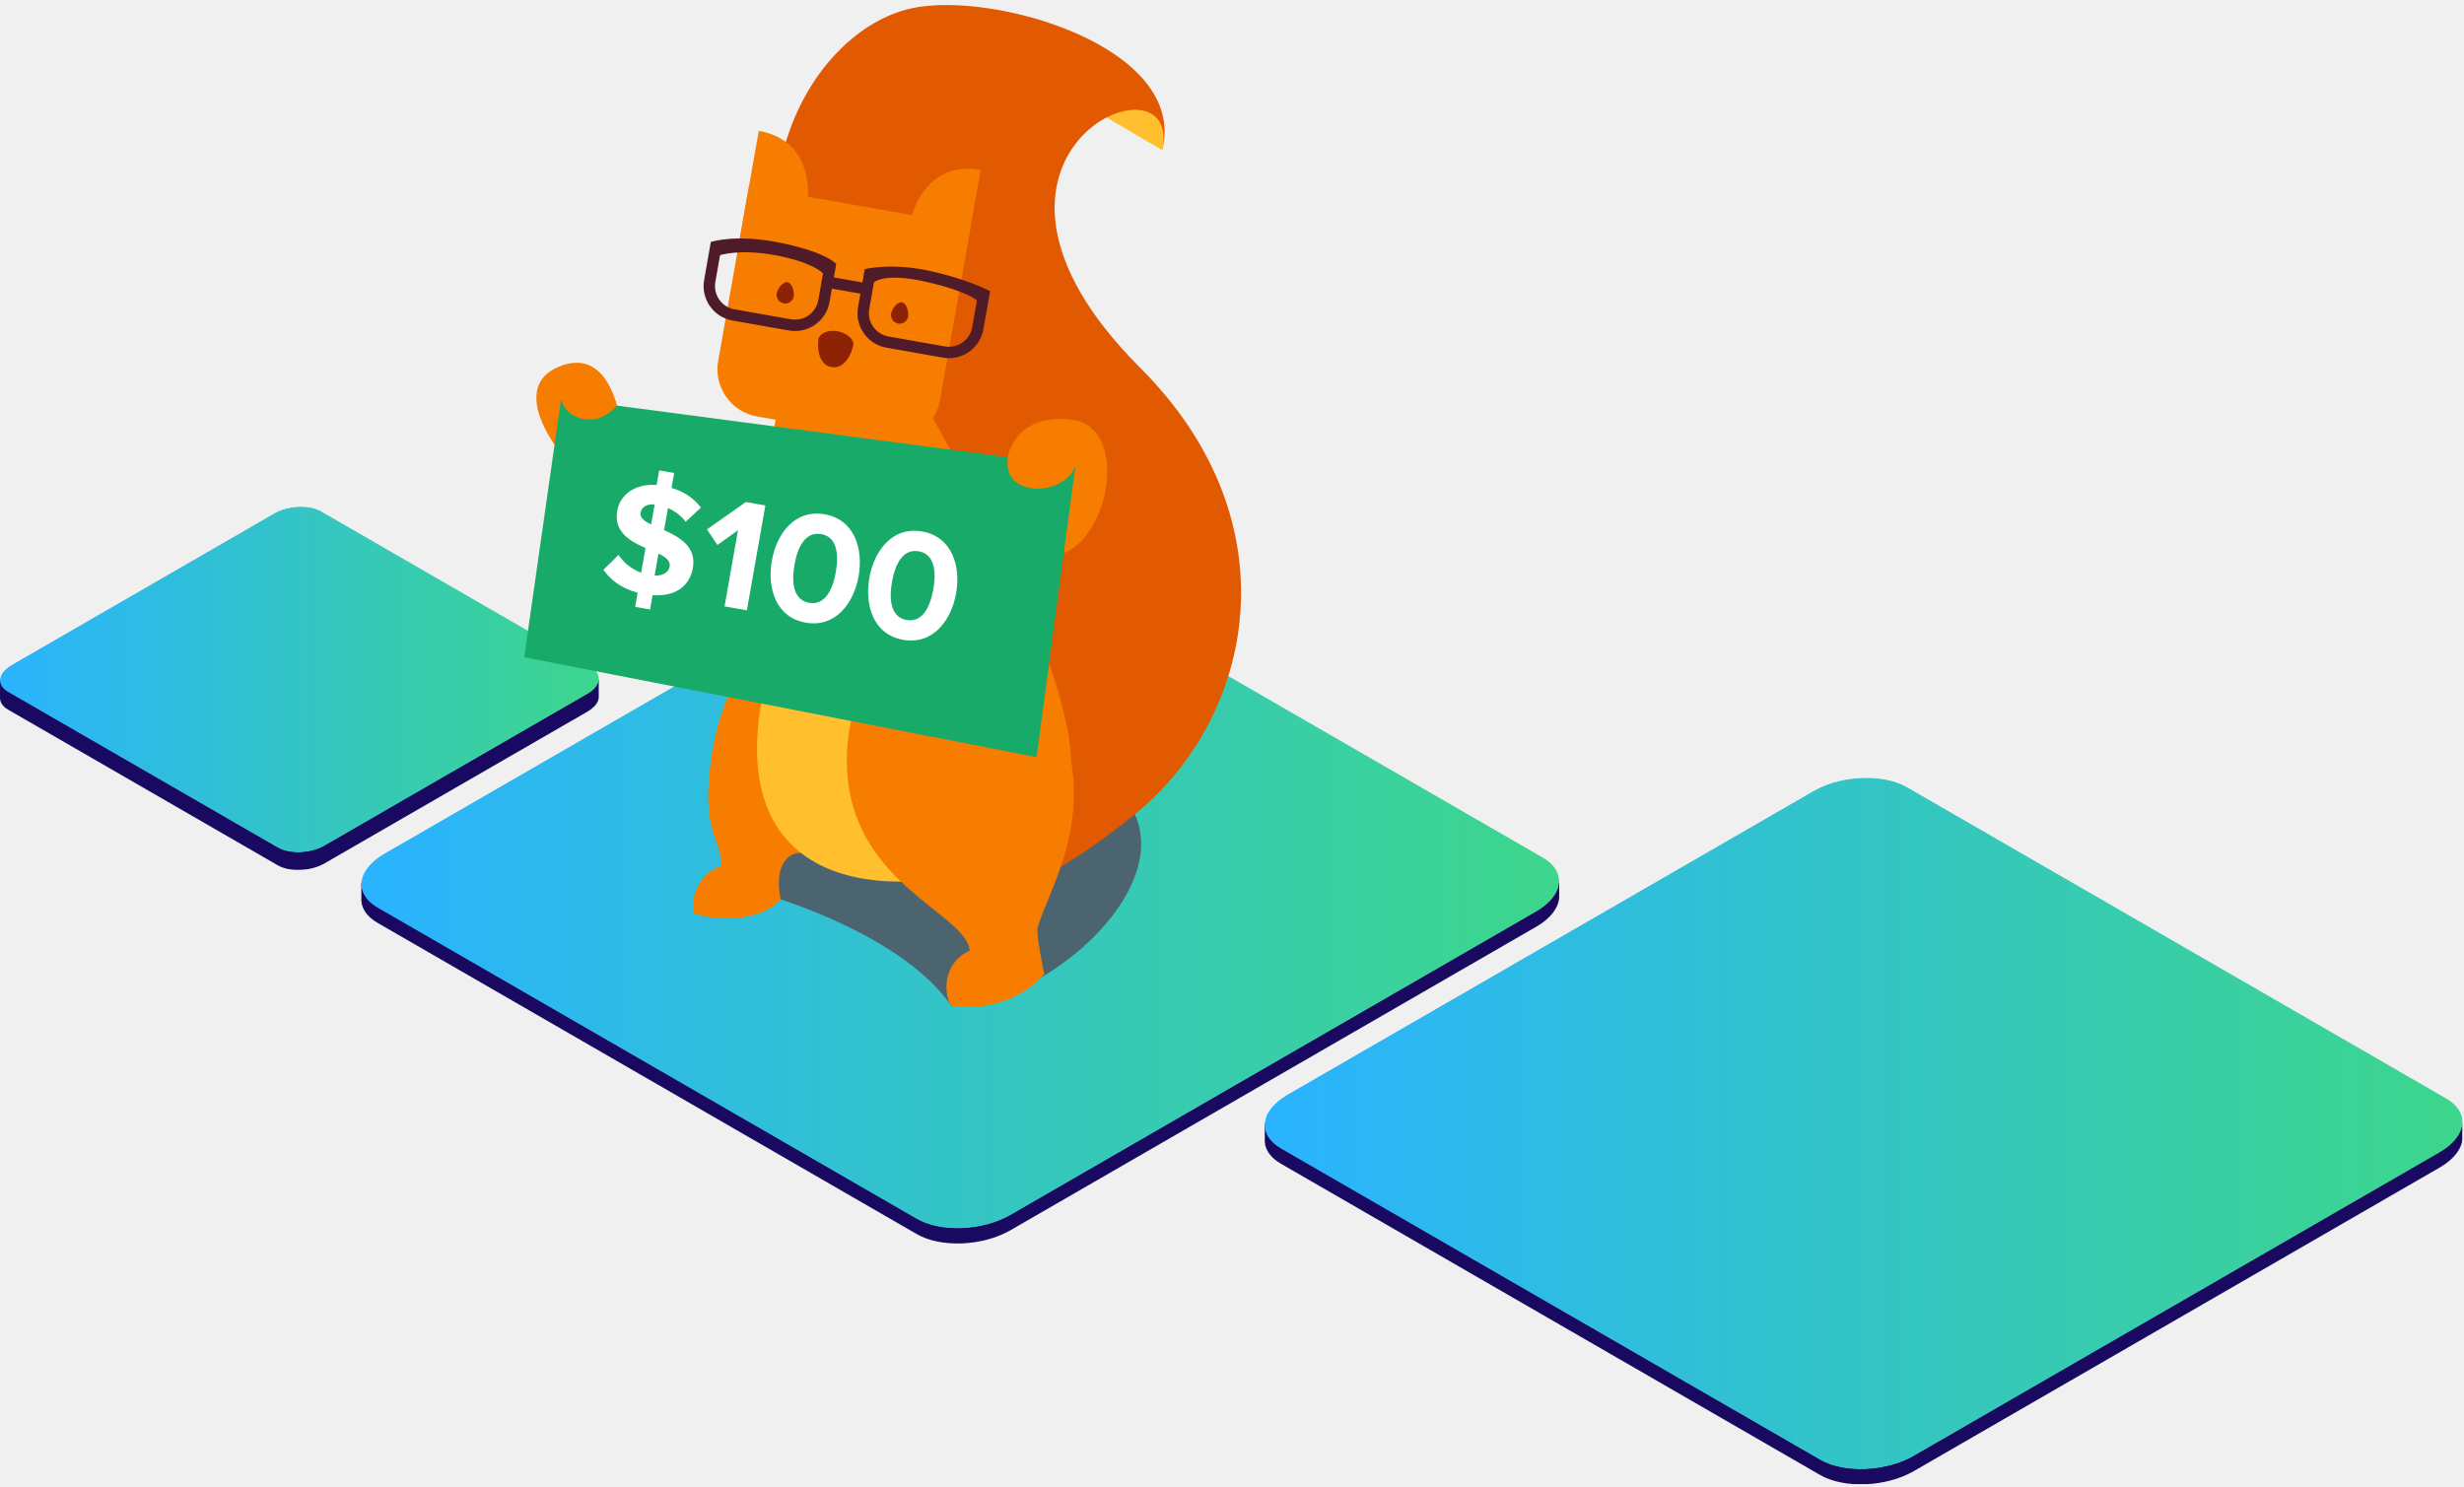
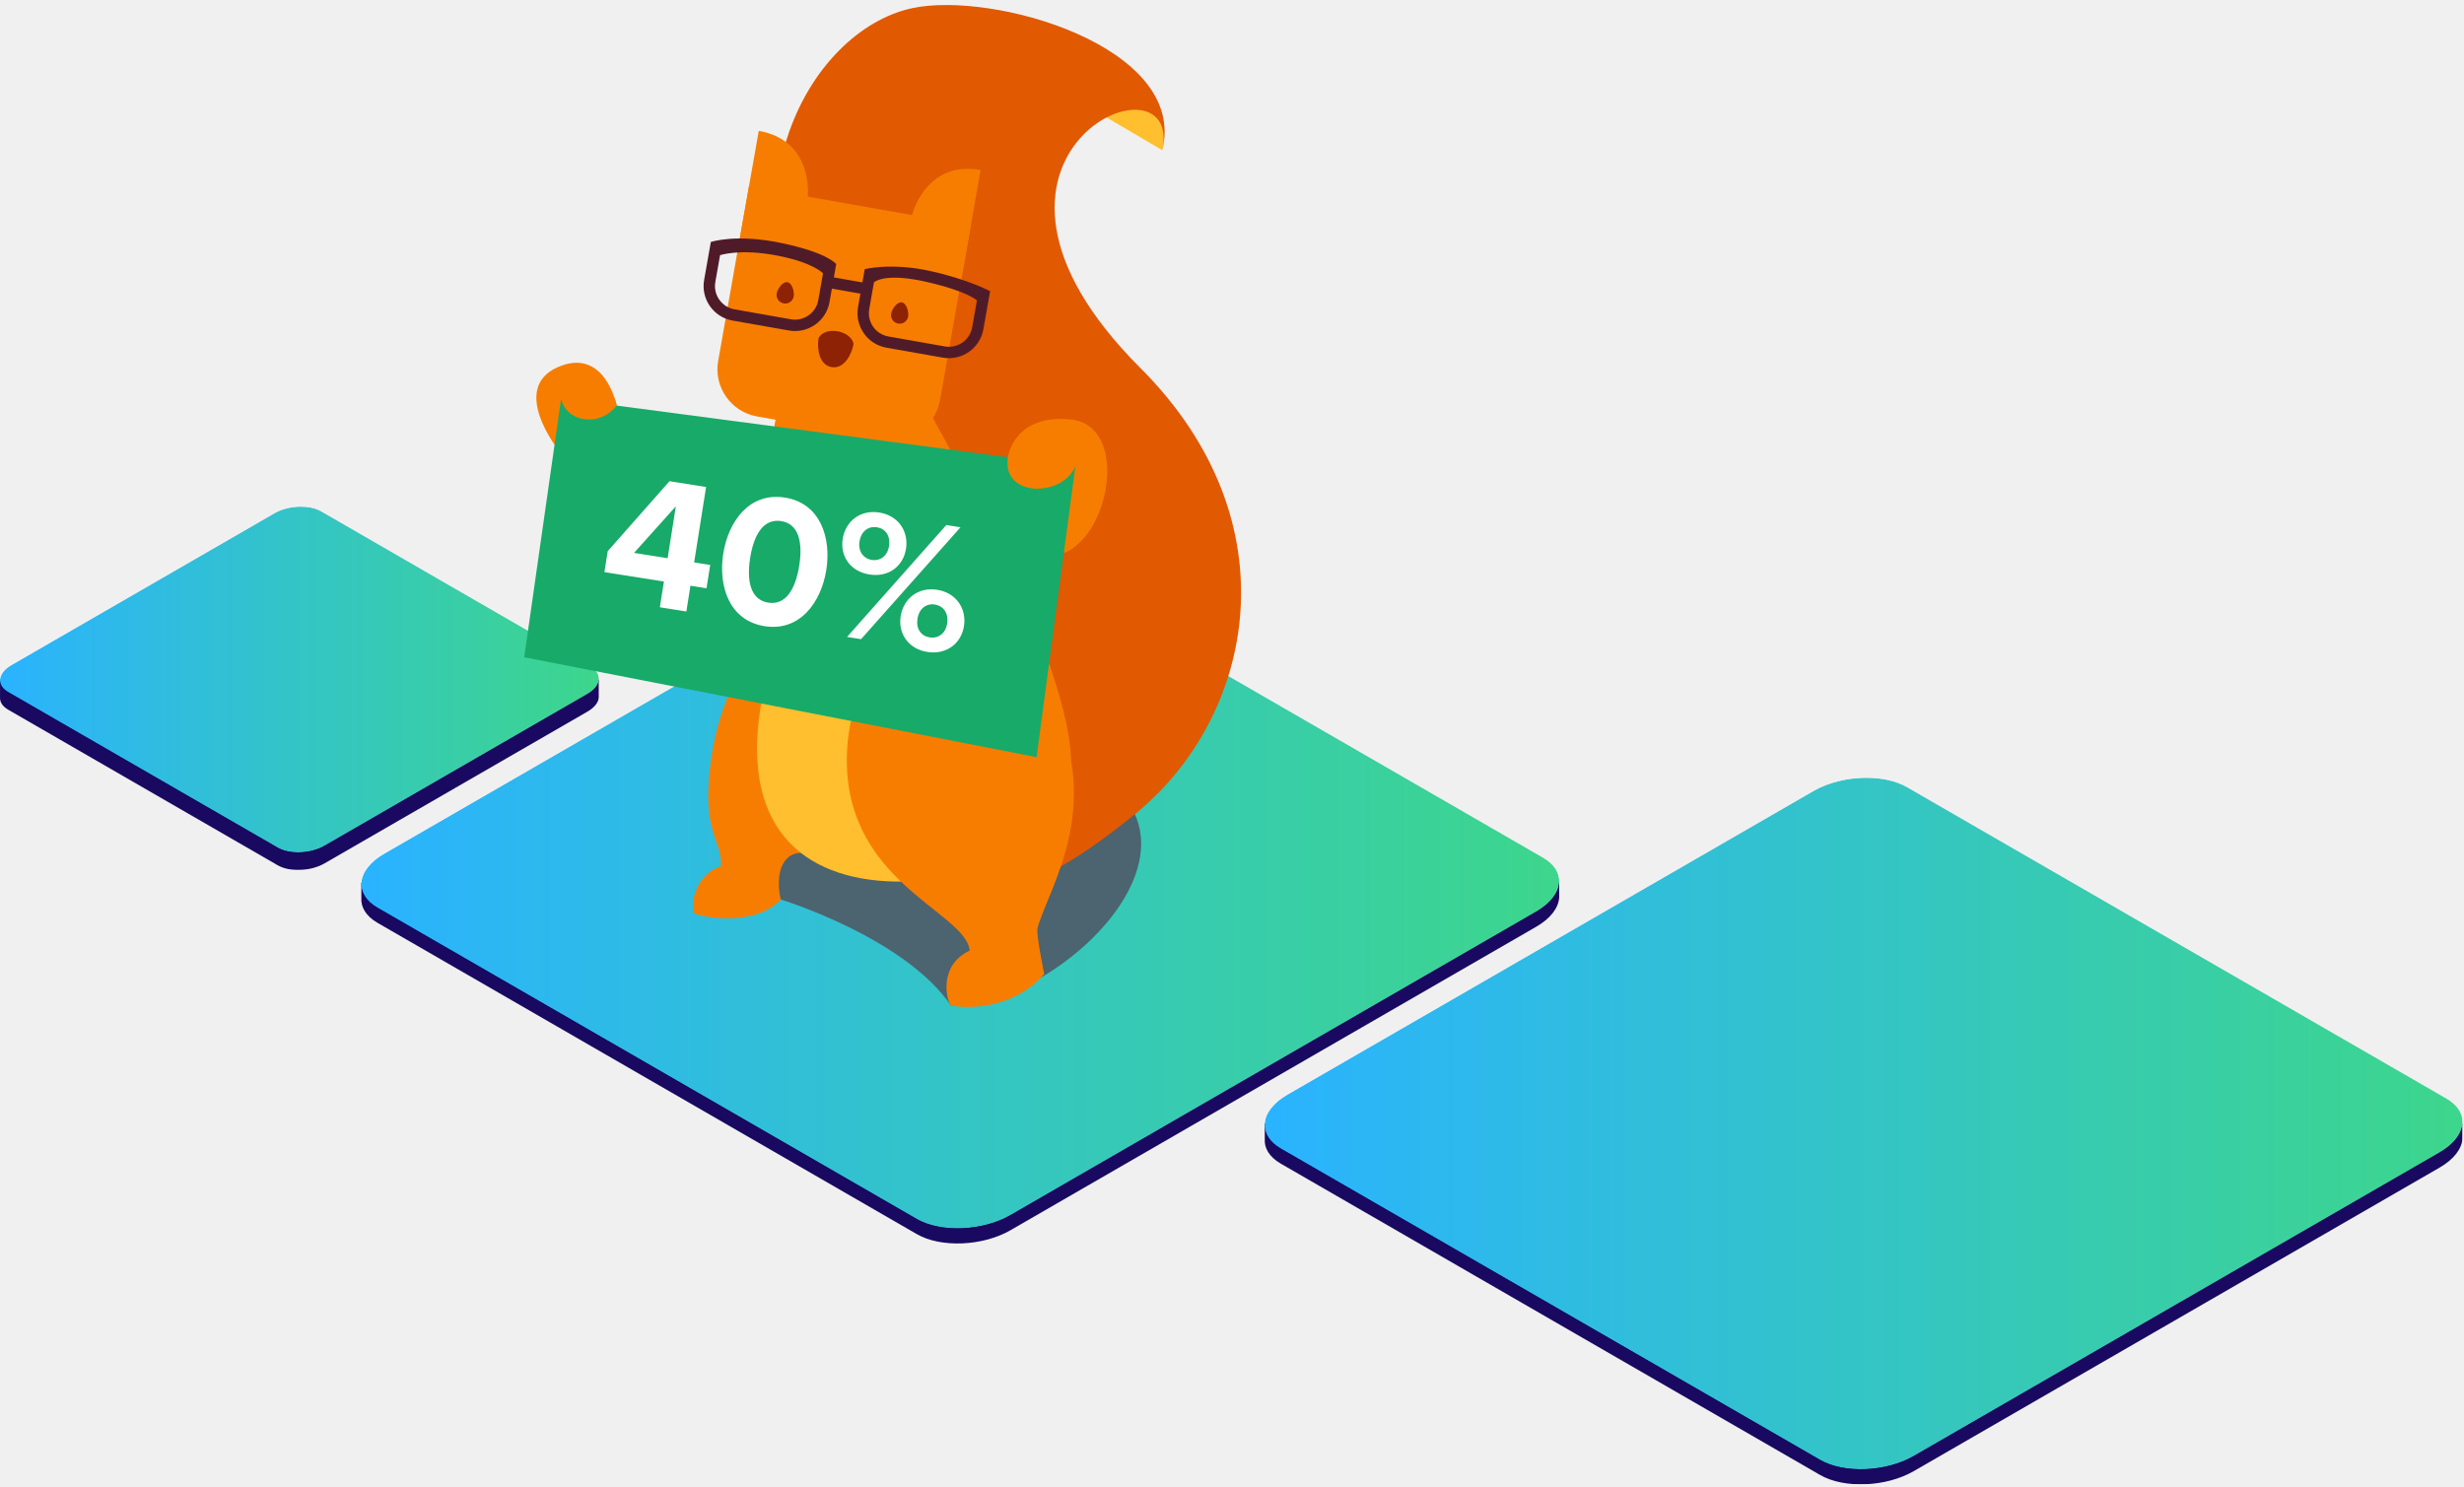
<svg xmlns="http://www.w3.org/2000/svg" xmlns:xlink="http://www.w3.org/1999/xlink" width="184px" height="111px" viewBox="0 0 184 111" version="1.1">
  <defs>
    <path d="M41.333,1.101 L2.067,23.77 C0.992,24.392 0.414,25.178 0.359,25.936 L0.359,25.936 C0.307,26.637 0.703,27.313 1.565,27.81 L1.565,27.81 L41.835,51.06 C43.629,52.096 46.762,51.966 48.833,50.77 L48.833,50.77 L88.098,28.101 C89.174,27.48 89.752,26.693 89.807,25.936 L89.807,25.936 C89.858,25.235 89.462,24.558 88.6,24.061 L88.6,24.061 L48.33,0.811 C47.518,0.342 46.43,0.112 45.291,0.112 L45.291,0.112 C43.916,0.112 42.466,0.447 41.333,1.101" id="path-1" />
    <linearGradient x1="-0%" y1="50%" x2="100%" y2="50%" id="linearGradient-3">
      <stop stop-color="#2AB3FF" offset="0%" />
      <stop stop-color="#3DD68C" offset="100%" />
    </linearGradient>
    <polygon id="path-4" points="0.062 0.051 89.514 0.051 89.514 27 0.062 27" />
    <path d="M41.04,1.091 L1.775,23.76 C0.699,24.382 0.122,25.168 0.066,25.926 L0.066,25.926 C0.015,26.627 0.411,27.303 1.273,27.801 L1.273,27.801 L41.543,51.051 C43.337,52.086 46.47,51.957 48.54,50.76 L48.54,50.76 L87.805,28.091 C88.881,27.47 89.459,26.683 89.514,25.926 L89.514,25.926 C89.517,25.888 89.519,25.85 89.519,25.812 L89.519,25.812 L89.519,25.803 C89.519,25.147 89.12,24.52 88.308,24.051 L88.308,24.051 L48.038,0.801 C47.225,0.332 46.138,0.102 44.999,0.102 L44.999,0.102 C43.624,0.102 42.173,0.437 41.04,1.091" id="path-6" />
    <linearGradient x1="-8.43859407e-05%" y1="50%" x2="100%" y2="50%" id="linearGradient-8">
      <stop stop-color="#2AB3FF" offset="0%" />
      <stop stop-color="#3DD68C" offset="100%" />
    </linearGradient>
    <polygon id="path-9" points="0 0.264 44.726 0.264 44.726 14.488 0 14.488" />
    <path d="M20.489,0.596 L0.857,11.931 C0.319,12.242 0.03,12.635 0.002,13.014 L0.002,13.014 C0.001,13.029 0,13.044 0,13.059 L0,13.059 L0,13.088 C0.006,13.412 0.205,13.72 0.606,13.951 L0.606,13.951 L20.741,25.576 C21.637,26.094 23.204,26.029 24.239,25.431 L24.239,25.431 L43.872,14.096 C44.41,13.786 44.699,13.393 44.726,13.014 L44.726,13.014 C44.752,12.663 44.554,12.325 44.123,12.076 L44.123,12.076 L23.988,0.451 C23.581,0.217 23.038,0.102 22.468,0.102 L22.468,0.102 C21.781,0.102 21.055,0.269 20.489,0.596" id="path-11" />
    <linearGradient x1="-8.38392871e-07%" y1="50%" x2="100%" y2="50%" id="linearGradient-13">
      <stop stop-color="#2AB3FF" offset="0%" />
      <stop stop-color="#3DD68C" offset="100%" />
    </linearGradient>
  </defs>
  <g id="Desktop" stroke="none" stroke-width="1" fill="none" fill-rule="evenodd">
-     <g id="bannerbar-illustration">
-       <path d="M26.984,67.049 C26.932,67.75 27.328,68.426 28.19,68.924 L68.461,92.174 C70.254,93.21 73.387,93.08 75.458,91.884 L114.723,69.214 C115.799,68.593 116.377,67.807 116.432,67.049 L116.432,65.924 L26.984,65.924 L26.984,67.799" id="Fill-1" fill="#1A0960" />
-       <g id="Group-5" transform="translate(26.625, 39.9885)">
-         <mask id="mask-2" fill="white">
-           <use xlink:href="#path-1" />
-         </mask>
-         <g id="Clip-4" />
-         <path d="M41.333,1.101 L2.067,23.77 C0.992,24.392 0.414,25.178 0.359,25.936 L0.359,25.936 C0.307,26.637 0.703,27.313 1.565,27.81 L1.565,27.81 L41.835,51.06 C43.629,52.096 46.762,51.966 48.833,50.77 L48.833,50.77 L88.098,28.101 C89.174,27.48 89.752,26.693 89.807,25.936 L89.807,25.936 C89.858,25.235 89.462,24.558 88.6,24.061 L88.6,24.061 L48.33,0.811 C47.518,0.342 46.43,0.112 45.291,0.112 L45.291,0.112 C43.916,0.112 42.466,0.447 41.333,1.101" id="Fill-3" fill="url(#linearGradient-3)" mask="url(#mask-2)" />
-       </g>
-       <g id="Group-8" transform="translate(94.375, 83.8635)">
-         <mask id="mask-5" fill="white">
-           <use xlink:href="#path-4" />
-         </mask>
-         <g id="Clip-7" />
-         <path d="M0.066,1.176 C0.015,1.877 0.411,2.553 1.273,3.051 L41.543,26.301 C43.337,27.336 46.47,27.207 48.541,26.011 L87.806,3.341 C88.882,2.72 89.459,1.934 89.514,1.176 L89.514,0.051 L0.066,0.051 L0.066,1.926" id="Fill-6" fill="#1A0960" mask="url(#mask-5)" />
-       </g>
-       <g id="Group-11" transform="translate(94.375, 57.9885)">
-         <mask id="mask-7" fill="white">
-           <use xlink:href="#path-6" />
-         </mask>
-         <g id="Clip-10" />
-         <path d="M41.04,1.091 L1.775,23.76 C0.699,24.382 0.122,25.168 0.066,25.926 L0.066,25.926 C0.015,26.627 0.411,27.303 1.273,27.801 L1.273,27.801 L41.543,51.051 C43.337,52.086 46.47,51.957 48.54,50.76 L48.54,50.76 L87.805,28.091 C88.881,27.47 89.459,26.683 89.514,25.926 L89.514,25.926 C89.517,25.888 89.519,25.85 89.519,25.812 L89.519,25.812 L89.519,25.803 C89.519,25.147 89.12,24.52 88.308,24.051 L88.308,24.051 L48.038,0.801 C47.225,0.332 46.138,0.102 44.999,0.102 L44.999,0.102 C43.624,0.102 42.173,0.437 41.04,1.091" id="Fill-9" fill="url(#linearGradient-8)" mask="url(#mask-7)" />
-       </g>
-       <g id="Group-14" transform="translate(0, 50.4885)">
-         <mask id="mask-10" fill="white">
-           <use xlink:href="#path-9" />
-         </mask>
-         <g id="Clip-13" />
-         <path d="M0.002,1.576 C-0.023,1.927 0.174,2.265 0.605,2.514 L20.74,14.139 C21.637,14.657 23.204,14.592 24.239,13.994 L43.872,2.659 C44.41,2.348 44.698,1.955 44.726,1.576 L44.726,0.264 L0.002,0.264 L0.002,1.951" id="Fill-12" fill="#1A0960" mask="url(#mask-10)" />
-       </g>
-       <g id="Group-17" transform="translate(0, 37.7385)">
-         <mask id="mask-12" fill="white">
-           <use xlink:href="#path-11" />
-         </mask>
-         <g id="Clip-16" />
-         <path d="M20.489,0.596 L0.857,11.931 C0.319,12.242 0.03,12.635 0.002,13.014 L0.002,13.014 C0.001,13.029 0,13.044 0,13.059 L0,13.059 L0,13.088 C0.006,13.412 0.205,13.72 0.606,13.951 L0.606,13.951 L20.741,25.576 C21.637,26.094 23.204,26.029 24.239,25.431 L24.239,25.431 L43.872,14.096 C44.41,13.786 44.699,13.393 44.726,13.014 L44.726,13.014 C44.752,12.663 44.554,12.325 44.123,12.076 L44.123,12.076 L23.988,0.451 C23.581,0.217 23.038,0.102 22.468,0.102 L22.468,0.102 C21.781,0.102 21.055,0.269 20.489,0.596" id="Fill-15" fill="url(#linearGradient-13)" mask="url(#mask-12)" />
-       </g>
-       <g id="Group-68" transform="translate(39, 0.2385)">
-         <path d="M2.627,33.269 C2.627,33.269 -0.914,28.776 2.627,27.195 C6.167,25.614 7.05,30.054 7.05,30.054 L2.907,29.507 L2.627,33.269 Z" id="Fill-18" fill="#F77D00" />
-         <path d="M32.03,74.878 C41.194,74.878 55.989,59.439 37.006,55.367 C11.103,49.81 19.301,66.944 19.301,66.944 C19.301,66.944 28.492,69.735 32.03,74.878" id="Fill-20" fill="#4C6370" />
-         <path d="M47.793,10.98 C47.793,10.98 48.654,7.993 46.04,6.553 C43.426,5.113 41.079,7.033 41.079,7.033 L47.793,10.98 Z" id="Fill-22" fill="#FFBF2E" />
-         <path d="M32.803,65.893 C32.803,65.893 35.683,68.854 45.856,60.486 C54.62,53.278 57.709,38.797 46.153,27.242 C30.144,11.233 49.425,3.157 47.793,10.98 C49.722,3.263 35.185,-0.948 29.085,0.379 C21.407,2.05 13.947,14.775 23,29.913 C32.054,45.051 39.037,65.151 32.803,65.893" id="Fill-24" fill="#E15900" />
-         <path d="M18.992,46.06 C19.259,38.69 17.471,30.211 20.281,28.695 C23.091,27.178 28.827,27.777 28.827,27.777 C28.827,27.777 40.786,47.836 40.986,56.573 C30.988,54.805 18.992,46.06 18.992,46.06" id="Fill-26" fill="#F77D00" />
-         <path d="M36.261,33.912 C36.261,33.912 36.699,30.637 40.986,31.096 C45.274,31.556 43.966,39.684 40.438,41.076 C38.687,36.512 36.261,33.912 36.261,33.912" id="Fill-28" fill="#F77D00" />
-         <path d="M14.191,55.883 C15.231,49.488 19.43,45.867 20.32,38.447 C20.32,38.447 29.819,57.147 28.335,61.005 C26.85,64.864 21.359,62.786 20.023,63.677 C18.688,64.567 19.3,66.944 19.3,66.944 C17.515,68.879 13.844,68.383 12.852,67.986 C12.505,67.341 12.951,65.01 14.836,64.464 C14.935,62.34 13.199,61.984 14.191,55.883" id="Fill-30" fill="#F77D00" />
-         <path d="M25.584,53.513 C25.584,63.903 27.295,64.419 28.483,65.606 C21.458,65.705 16.278,62.039 17.797,52.546 C19.372,42.704 20.59,41.036 20.281,37.16 C19.972,33.285 25.378,34.123 26.5,38.446 C27.622,42.77 25.584,49.976 25.584,53.513" id="Fill-32" fill="#FFBF2E" />
-         <path d="M24.268,55.638 C23.652,65.59 33.116,67.788 33.413,70.756 C31.021,71.889 31.687,74.568 32.03,74.878 C34.968,75.317 37.578,74.176 38.976,72.511 C38.937,72.267 38.356,69.503 38.479,69.067 C39.332,66.016 43.427,60.155 39.558,52.227 C34.98,42.846 24.862,46.028 24.268,55.638" id="Fill-34" fill="#F77D00" />
-         <path d="M33.497,16.599 L16.93,13.677 L14.63,26.724 C14.287,28.668 15.585,30.522 17.53,30.865 L27.056,32.545 C29,32.888 30.854,31.59 31.197,29.645 L33.497,16.599 Z" id="Fill-36" fill="#F77D00" />
-         <path d="M32.724,20.986 L34.228,12.457 C30.086,11.726 29.11,15.825 29.11,15.825 C29.11,15.825 28.582,20.255 32.724,20.986" id="Fill-38" fill="#F77D00" />
-         <path d="M16.157,18.065 L17.661,9.536 C21.802,10.266 21.318,14.451 21.318,14.451 C21.318,14.451 20.299,18.795 16.157,18.065" id="Fill-40" fill="#F77D00" />
-         <path d="M22.13,25.002 C22.32,24.637 22.842,24.379 23.562,24.506 C24.282,24.633 24.716,25.115 24.738,25.462 C24.611,26.182 24.058,27.349 23.091,27.178 C22.124,27.008 22.003,25.722 22.13,25.002" id="Fill-42" fill="#8D2204" />
-         <path d="M27.548,23.184 C27.486,23.534 27.72,23.868 28.069,23.929 C28.419,23.991 28.753,23.757 28.815,23.408 C28.876,23.058 28.699,22.406 28.349,22.344 C27.999,22.282 27.609,22.834 27.548,23.184" id="Fill-44" fill="#8D2204" />
-         <path d="M19.002,21.677 C18.94,22.028 19.174,22.361 19.524,22.422 C19.873,22.484 20.207,22.251 20.269,21.901 C20.331,21.551 20.153,20.899 19.803,20.837 C19.453,20.775 19.064,21.327 19.002,21.677" id="Fill-46" fill="#8D2204" />
-         <path d="M14.771,18.821 C14.771,18.821 16.241,18.318 18.992,18.841 C21.743,19.364 22.459,20.177 22.459,20.177 L22.106,22.178 C21.937,23.136 21.021,23.778 20.063,23.609 L15.848,22.865 C14.891,22.697 14.249,21.78 14.418,20.823 L14.771,18.821 Z M26.263,20.848 C26.263,20.848 27.018,20.09 30.177,20.813 C33.335,21.537 33.952,22.204 33.952,22.204 L33.599,24.205 C33.43,25.163 32.513,25.804 31.556,25.635 L27.341,24.892 C26.384,24.723 25.742,23.807 25.911,22.849 L26.263,20.848 Z M14.081,17.836 L13.58,20.675 C13.33,22.095 14.281,23.453 15.701,23.703 L19.916,24.446 C21.335,24.697 22.694,23.746 22.944,22.326 L23.122,21.317 L25.251,21.693 L25.073,22.701 C24.823,24.121 25.774,25.479 27.194,25.73 L31.408,26.473 C32.828,26.723 34.186,25.772 34.436,24.352 L34.937,21.513 C34.937,21.513 33.294,20.62 30.417,19.992 C27.539,19.364 25.574,19.862 25.574,19.862 L25.399,20.855 L23.27,20.48 L23.445,19.487 C23.445,19.487 22.85,18.652 19.399,17.922 C15.948,17.19 14.081,17.836 14.081,17.836 L14.081,17.836 Z" id="Fill-48" fill="#501B29" />
-         <polygon id="Fill-50" fill="#18AA68" points="2.907 29.507 41.305 34.578 38.407 56.313 0.146 48.852" />
-         <path d="M12.915,43.353 C12.915,44.665 12.057,45.69 10.304,45.869 L10.304,46.954 L9.172,46.954 L9.172,45.881 C7.92,45.773 7.013,45.297 6.358,44.641 L7.276,43.353 C7.729,43.818 8.373,44.223 9.172,44.367 L9.172,42.495 C7.943,42.197 6.608,41.72 6.608,40.11 C6.608,38.894 7.574,37.868 9.172,37.713 L9.172,36.605 L10.304,36.605 L10.304,37.737 C11.27,37.833 12.081,38.214 12.725,38.798 L11.783,40.038 C11.365,39.645 10.841,39.395 10.304,39.263 L10.304,40.933 C11.544,41.255 12.915,41.731 12.915,43.353 Z M8.349,39.967 C8.349,40.337 8.73,40.539 9.279,40.682 L9.279,39.168 C8.671,39.228 8.349,39.538 8.349,39.967 Z M10.197,44.402 C10.877,44.307 11.187,43.937 11.187,43.544 C11.187,43.103 10.769,42.9 10.197,42.733 L10.197,44.402 Z M15.741,45.761 L15.741,39.991 L14.418,41.338 L13.452,40.325 L15.956,37.809 L17.434,37.809 L17.434,45.761 L15.741,45.761 Z M18.627,41.791 C18.627,39.74 19.64,37.69 21.917,37.69 C24.183,37.69 25.208,39.74 25.208,41.791 C25.208,43.842 24.183,45.905 21.917,45.905 C19.64,45.905 18.627,43.842 18.627,41.791 Z M23.479,41.791 C23.479,40.325 23.05,39.192 21.917,39.192 C20.773,39.192 20.343,40.325 20.343,41.791 C20.343,43.258 20.773,44.402 21.917,44.402 C23.05,44.402 23.479,43.258 23.479,41.791 Z M26.019,41.791 C26.019,39.74 27.032,37.69 29.31,37.69 C31.575,37.69 32.6,39.74 32.6,41.791 C32.6,43.842 31.575,45.905 29.31,45.905 C27.032,45.905 26.019,43.842 26.019,41.791 Z M30.872,41.791 C30.872,40.325 30.442,39.192 29.31,39.192 C28.165,39.192 27.736,40.325 27.736,41.791 C27.736,43.258 28.165,44.402 29.31,44.402 C30.442,44.402 30.872,43.258 30.872,41.791 Z" id="$100" fill="#FFFFFF" fill-rule="nonzero" transform="translate(19.47904, 41.77919) rotate(10) translate(-19.47904, -41.77919) " />
-         <path d="M2.907,29.507 C3.151,31.148 5.646,31.816 7.05,30.054 C6.754,27.748 2.907,29.507 2.907,29.507" id="Fill-64" fill="#F77D00" />
-         <path d="M36.261,33.912 C35.788,36.962 40.395,36.887 41.304,34.578 C39.766,32.27 36.261,33.912 36.261,33.912" id="Fill-66" fill="#F77D00" />
+     <g id="1.1-D---Home---Banner---No-read" transform="translate(-894, 0)">
+       <g id="bannerbar-illustration-40" transform="translate(894, 0)">
+         <path d="M26.984,67.049 C26.932,67.75 27.328,68.426 28.19,68.924 L68.461,92.174 C70.254,93.21 73.387,93.08 75.458,91.884 L114.723,69.214 C115.799,68.593 116.377,67.807 116.432,67.049 L116.432,65.924 L26.984,65.924 L26.984,67.799" id="Fill-1" fill="#1A0960" />
+         <g id="Group-5" transform="translate(26.625, 39.9885)">
+           <mask id="mask-2" fill="white">
+             <use xlink:href="#path-1" />
+           </mask>
+           <g id="Clip-4" />
+           <path d="M41.333,1.101 L2.067,23.77 C0.992,24.392 0.414,25.178 0.359,25.936 L0.359,25.936 C0.307,26.637 0.703,27.313 1.565,27.81 L1.565,27.81 L41.835,51.06 C43.629,52.096 46.762,51.966 48.833,50.77 L48.833,50.77 L88.098,28.101 C89.174,27.48 89.752,26.693 89.807,25.936 L89.807,25.936 C89.858,25.235 89.462,24.558 88.6,24.061 L88.6,24.061 L48.33,0.811 C47.518,0.342 46.43,0.112 45.291,0.112 L45.291,0.112 C43.916,0.112 42.466,0.447 41.333,1.101" id="Fill-3" fill="url(#linearGradient-3)" mask="url(#mask-2)" />
+         </g>
+         <g id="Group-8" transform="translate(94.375, 83.8635)">
+           <mask id="mask-5" fill="white">
+             <use xlink:href="#path-4" />
+           </mask>
+           <g id="Clip-7" />
+           <path d="M0.066,1.176 C0.015,1.877 0.411,2.553 1.273,3.051 L41.543,26.301 C43.337,27.336 46.47,27.207 48.541,26.011 L87.806,3.341 C88.882,2.72 89.459,1.934 89.514,1.176 L89.514,0.051 L0.066,0.051 L0.066,1.926" id="Fill-6" fill="#1A0960" mask="url(#mask-5)" />
+         </g>
+         <g id="Group-11" transform="translate(94.375, 57.9885)">
+           <mask id="mask-7" fill="white">
+             <use xlink:href="#path-6" />
+           </mask>
+           <g id="Clip-10" />
+           <path d="M41.04,1.091 L1.775,23.76 C0.699,24.382 0.122,25.168 0.066,25.926 L0.066,25.926 C0.015,26.627 0.411,27.303 1.273,27.801 L1.273,27.801 L41.543,51.051 C43.337,52.086 46.47,51.957 48.54,50.76 L48.54,50.76 L87.805,28.091 C88.881,27.47 89.459,26.683 89.514,25.926 L89.514,25.926 C89.517,25.888 89.519,25.85 89.519,25.812 L89.519,25.812 L89.519,25.803 C89.519,25.147 89.12,24.52 88.308,24.051 L88.308,24.051 L48.038,0.801 C47.225,0.332 46.138,0.102 44.999,0.102 L44.999,0.102 C43.624,0.102 42.173,0.437 41.04,1.091" id="Fill-9" fill="url(#linearGradient-8)" mask="url(#mask-7)" />
+         </g>
+         <g id="Group-14" transform="translate(0, 50.4885)">
+           <mask id="mask-10" fill="white">
+             <use xlink:href="#path-9" />
+           </mask>
+           <g id="Clip-13" />
+           <path d="M0.002,1.576 C-0.023,1.927 0.174,2.265 0.605,2.514 L20.74,14.139 C21.637,14.657 23.204,14.592 24.239,13.994 L43.872,2.659 C44.41,2.348 44.698,1.955 44.726,1.576 L44.726,0.264 L0.002,0.264 L0.002,1.951" id="Fill-12" fill="#1A0960" mask="url(#mask-10)" />
+         </g>
+         <g id="Group-17" transform="translate(0, 37.7385)">
+           <mask id="mask-12" fill="white">
+             <use xlink:href="#path-11" />
+           </mask>
+           <g id="Clip-16" />
+           <path d="M20.489,0.596 L0.857,11.931 C0.319,12.242 0.03,12.635 0.002,13.014 L0.002,13.014 C0.001,13.029 0,13.044 0,13.059 L0,13.059 L0,13.088 C0.006,13.412 0.205,13.72 0.606,13.951 L0.606,13.951 L20.741,25.576 C21.637,26.094 23.204,26.029 24.239,25.431 L24.239,25.431 L43.872,14.096 C44.41,13.786 44.699,13.393 44.726,13.014 L44.726,13.014 C44.752,12.663 44.554,12.325 44.123,12.076 L44.123,12.076 L23.988,0.451 C23.581,0.217 23.038,0.102 22.468,0.102 L22.468,0.102 C21.781,0.102 21.055,0.269 20.489,0.596" id="Fill-15" fill="url(#linearGradient-13)" mask="url(#mask-12)" />
+         </g>
+         <g id="Group-68" transform="translate(39, 0.2385)">
+           <path d="M2.627,33.269 C2.627,33.269 -0.914,28.776 2.627,27.195 C6.167,25.614 7.05,30.054 7.05,30.054 L2.907,29.507 L2.627,33.269 Z" id="Fill-18" fill="#F77D00" />
+           <path d="M32.03,74.878 C41.194,74.878 55.989,59.439 37.006,55.367 C11.103,49.81 19.301,66.944 19.301,66.944 C19.301,66.944 28.492,69.735 32.03,74.878" id="Fill-20" fill="#4C6370" />
+           <path d="M47.793,10.98 C47.793,10.98 48.654,7.993 46.04,6.553 C43.426,5.113 41.079,7.033 41.079,7.033 L47.793,10.98 Z" id="Fill-22" fill="#FFBF2E" />
+           <path d="M32.803,65.893 C32.803,65.893 35.683,68.854 45.856,60.486 C54.62,53.278 57.709,38.797 46.153,27.242 C30.144,11.233 49.425,3.157 47.793,10.98 C49.722,3.263 35.185,-0.948 29.085,0.379 C21.407,2.05 13.947,14.775 23,29.913 C32.054,45.051 39.037,65.151 32.803,65.893" id="Fill-24" fill="#E15900" />
+           <path d="M18.992,46.06 C19.259,38.69 17.471,30.211 20.281,28.695 C23.091,27.178 28.827,27.777 28.827,27.777 C28.827,27.777 40.786,47.836 40.986,56.573 C30.988,54.805 18.992,46.06 18.992,46.06" id="Fill-26" fill="#F77D00" />
+           <path d="M36.261,33.912 C36.261,33.912 36.699,30.637 40.986,31.096 C45.274,31.556 43.966,39.684 40.438,41.076 C38.687,36.512 36.261,33.912 36.261,33.912" id="Fill-28" fill="#F77D00" />
+           <path d="M14.191,55.883 C15.231,49.488 19.43,45.867 20.32,38.447 C20.32,38.447 29.819,57.147 28.335,61.005 C26.85,64.864 21.359,62.786 20.023,63.677 C18.688,64.567 19.3,66.944 19.3,66.944 C17.515,68.879 13.844,68.383 12.852,67.986 C12.505,67.341 12.951,65.01 14.836,64.464 C14.935,62.34 13.199,61.984 14.191,55.883" id="Fill-30" fill="#F77D00" />
+           <path d="M25.584,53.513 C25.584,63.903 27.295,64.419 28.483,65.606 C21.458,65.705 16.278,62.039 17.797,52.546 C19.372,42.704 20.59,41.036 20.281,37.16 C19.972,33.285 25.378,34.123 26.5,38.446 C27.622,42.77 25.584,49.976 25.584,53.513" id="Fill-32" fill="#FFBF2E" />
+           <path d="M24.268,55.638 C23.652,65.59 33.116,67.788 33.413,70.756 C31.021,71.889 31.687,74.568 32.03,74.878 C34.968,75.317 37.578,74.176 38.976,72.511 C38.937,72.267 38.356,69.503 38.479,69.067 C39.332,66.016 43.427,60.155 39.558,52.227 C34.98,42.846 24.862,46.028 24.268,55.638" id="Fill-34" fill="#F77D00" />
+           <path d="M33.497,16.599 L16.93,13.677 L14.63,26.724 C14.287,28.668 15.585,30.522 17.53,30.865 L27.056,32.545 C29,32.888 30.854,31.59 31.197,29.645 L33.497,16.599 Z" id="Fill-36" fill="#F77D00" />
+           <path d="M32.724,20.986 L34.228,12.457 C30.086,11.726 29.11,15.825 29.11,15.825 C29.11,15.825 28.582,20.255 32.724,20.986" id="Fill-38" fill="#F77D00" />
+           <path d="M16.157,18.065 L17.661,9.536 C21.802,10.266 21.318,14.451 21.318,14.451 C21.318,14.451 20.299,18.795 16.157,18.065" id="Fill-40" fill="#F77D00" />
+           <path d="M22.13,25.002 C22.32,24.637 22.842,24.379 23.562,24.506 C24.282,24.633 24.716,25.115 24.738,25.462 C24.611,26.182 24.058,27.349 23.091,27.178 C22.124,27.008 22.003,25.722 22.13,25.002" id="Fill-42" fill="#8D2204" />
+           <path d="M27.548,23.184 C27.486,23.534 27.72,23.868 28.069,23.929 C28.419,23.991 28.753,23.757 28.815,23.408 C28.876,23.058 28.699,22.406 28.349,22.344 C27.999,22.282 27.609,22.834 27.548,23.184" id="Fill-44" fill="#8D2204" />
+           <path d="M19.002,21.677 C18.94,22.028 19.174,22.361 19.524,22.422 C19.873,22.484 20.207,22.251 20.269,21.901 C20.331,21.551 20.153,20.899 19.803,20.837 C19.453,20.775 19.064,21.327 19.002,21.677" id="Fill-46" fill="#8D2204" />
+           <path d="M14.771,18.821 C14.771,18.821 16.241,18.318 18.992,18.841 C21.743,19.364 22.459,20.177 22.459,20.177 L22.106,22.178 C21.937,23.136 21.021,23.778 20.063,23.609 L15.848,22.865 C14.891,22.697 14.249,21.78 14.418,20.823 L14.771,18.821 Z M26.263,20.848 C26.263,20.848 27.018,20.09 30.177,20.813 C33.335,21.537 33.952,22.204 33.952,22.204 L33.599,24.205 C33.43,25.163 32.513,25.804 31.556,25.635 L27.341,24.892 C26.384,24.723 25.742,23.807 25.911,22.849 L26.263,20.848 Z M14.081,17.836 L13.58,20.675 C13.33,22.095 14.281,23.453 15.701,23.703 L19.916,24.446 C21.335,24.697 22.694,23.746 22.944,22.326 L23.122,21.317 L25.251,21.693 L25.073,22.701 C24.823,24.121 25.774,25.479 27.194,25.73 L31.408,26.473 C32.828,26.723 34.186,25.772 34.436,24.352 L34.937,21.513 C34.937,21.513 33.294,20.62 30.417,19.992 C27.539,19.364 25.574,19.862 25.574,19.862 L25.399,20.855 L23.27,20.48 L23.445,19.487 C23.445,19.487 22.85,18.652 19.399,17.922 C15.948,17.19 14.081,17.836 14.081,17.836 L14.081,17.836 Z" id="Fill-48" fill="#501B29" />
+           <polygon id="Fill-50" fill="#18AA68" points="2.907 29.507 41.305 34.578 38.407 56.313 0.146 48.852" />
+           <g id="40%-2" transform="translate(19.99384, 41.83972) rotate(9) translate(-19.99384, -41.83972) translate(5.993844, 36.83972)" fill="#FFFFFF" fill-rule="nonzero">
+             <path d="M6.918,9.759 L6.918,7.812 L8.132,7.812 L8.132,6.048 L6.918,6.048 L6.918,0.346 L4.152,0.346 L0.413,6.231 L0.413,7.812 L4.914,7.812 L4.914,9.759 L6.918,9.759 Z M4.914,6.048 L2.374,6.048 L4.914,2.125 L4.914,6.048 Z M12.859,9.929 C15.541,9.929 16.754,7.487 16.754,5.06 C16.754,2.633 15.541,0.205 12.859,0.205 C10.164,0.205 8.964,2.633 8.964,5.06 C8.964,7.487 10.164,9.929 12.859,9.929 Z M12.859,8.15 C11.505,8.15 10.997,6.796 10.997,5.06 C10.997,3.324 11.505,1.983 12.859,1.983 C14.2,1.983 14.708,3.324 14.708,5.06 C14.708,6.796 14.2,8.15 12.859,8.15 Z M19.986,4.891 C21.439,4.891 22.385,3.889 22.385,2.576 C22.385,1.25 21.439,0.205 19.986,0.205 C18.546,0.205 17.601,1.25 17.601,2.576 C17.601,3.889 18.546,4.891 19.986,4.891 Z M20.127,9.759 L26.153,0.346 L25.08,0.346 L19.069,9.759 L20.127,9.759 Z M19.986,3.79 C19.351,3.79 18.871,3.31 18.871,2.576 C18.871,1.786 19.351,1.32 19.986,1.32 C20.635,1.32 21.101,1.786 21.101,2.576 C21.101,3.31 20.635,3.79 19.986,3.79 Z M25.165,9.929 C26.604,9.929 27.564,8.912 27.564,7.6 C27.564,6.274 26.604,5.229 25.165,5.229 C23.726,5.229 22.78,6.274 22.78,7.6 C22.78,8.912 23.726,9.929 25.165,9.929 Z M25.165,8.828 C24.516,8.828 24.05,8.362 24.05,7.6 C24.05,6.824 24.516,6.344 25.165,6.344 C25.814,6.344 26.294,6.824 26.294,7.6 C26.294,8.362 25.814,8.828 25.165,8.828 Z" id="40%" />
+           </g>
+           <path d="M2.907,29.507 C3.151,31.148 5.646,31.816 7.05,30.054 C6.754,27.748 2.907,29.507 2.907,29.507" id="Fill-64" fill="#F77D00" />
+           <path d="M36.261,33.912 C35.788,36.962 40.395,36.887 41.304,34.578 C39.766,32.27 36.261,33.912 36.261,33.912" id="Fill-66" fill="#F77D00" />
+         </g>
      </g>
    </g>
  </g>
</svg>
